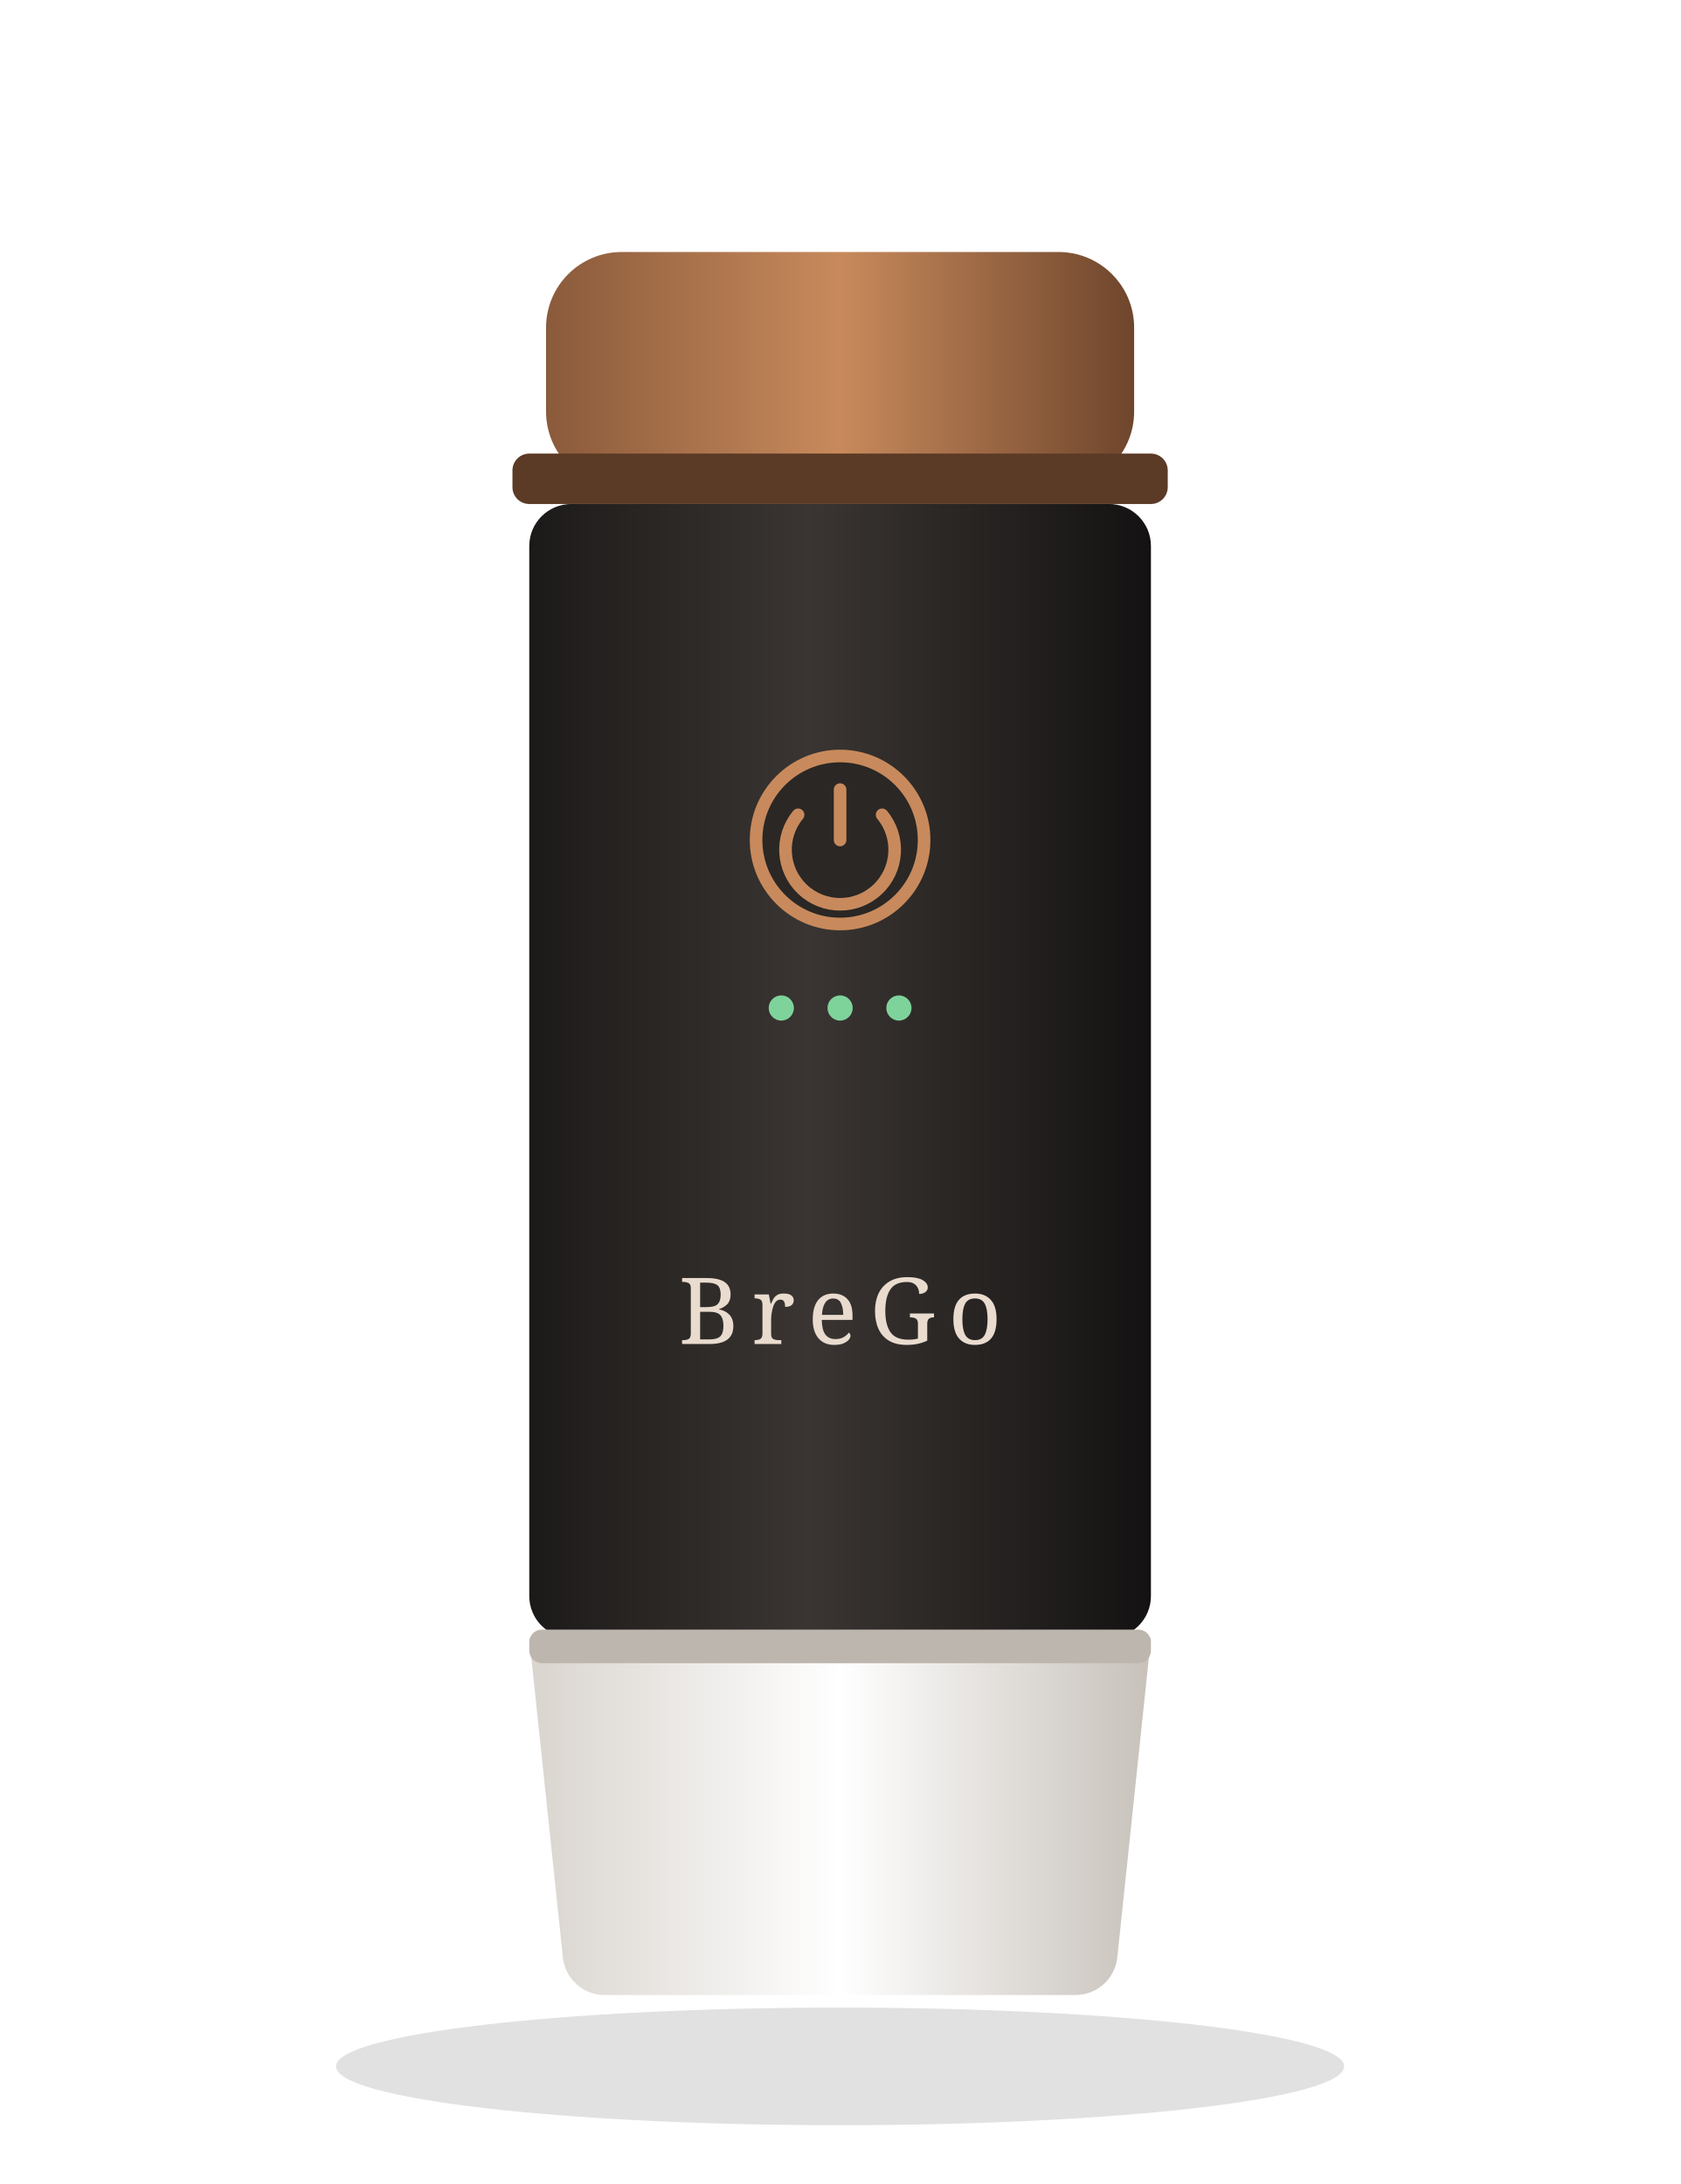
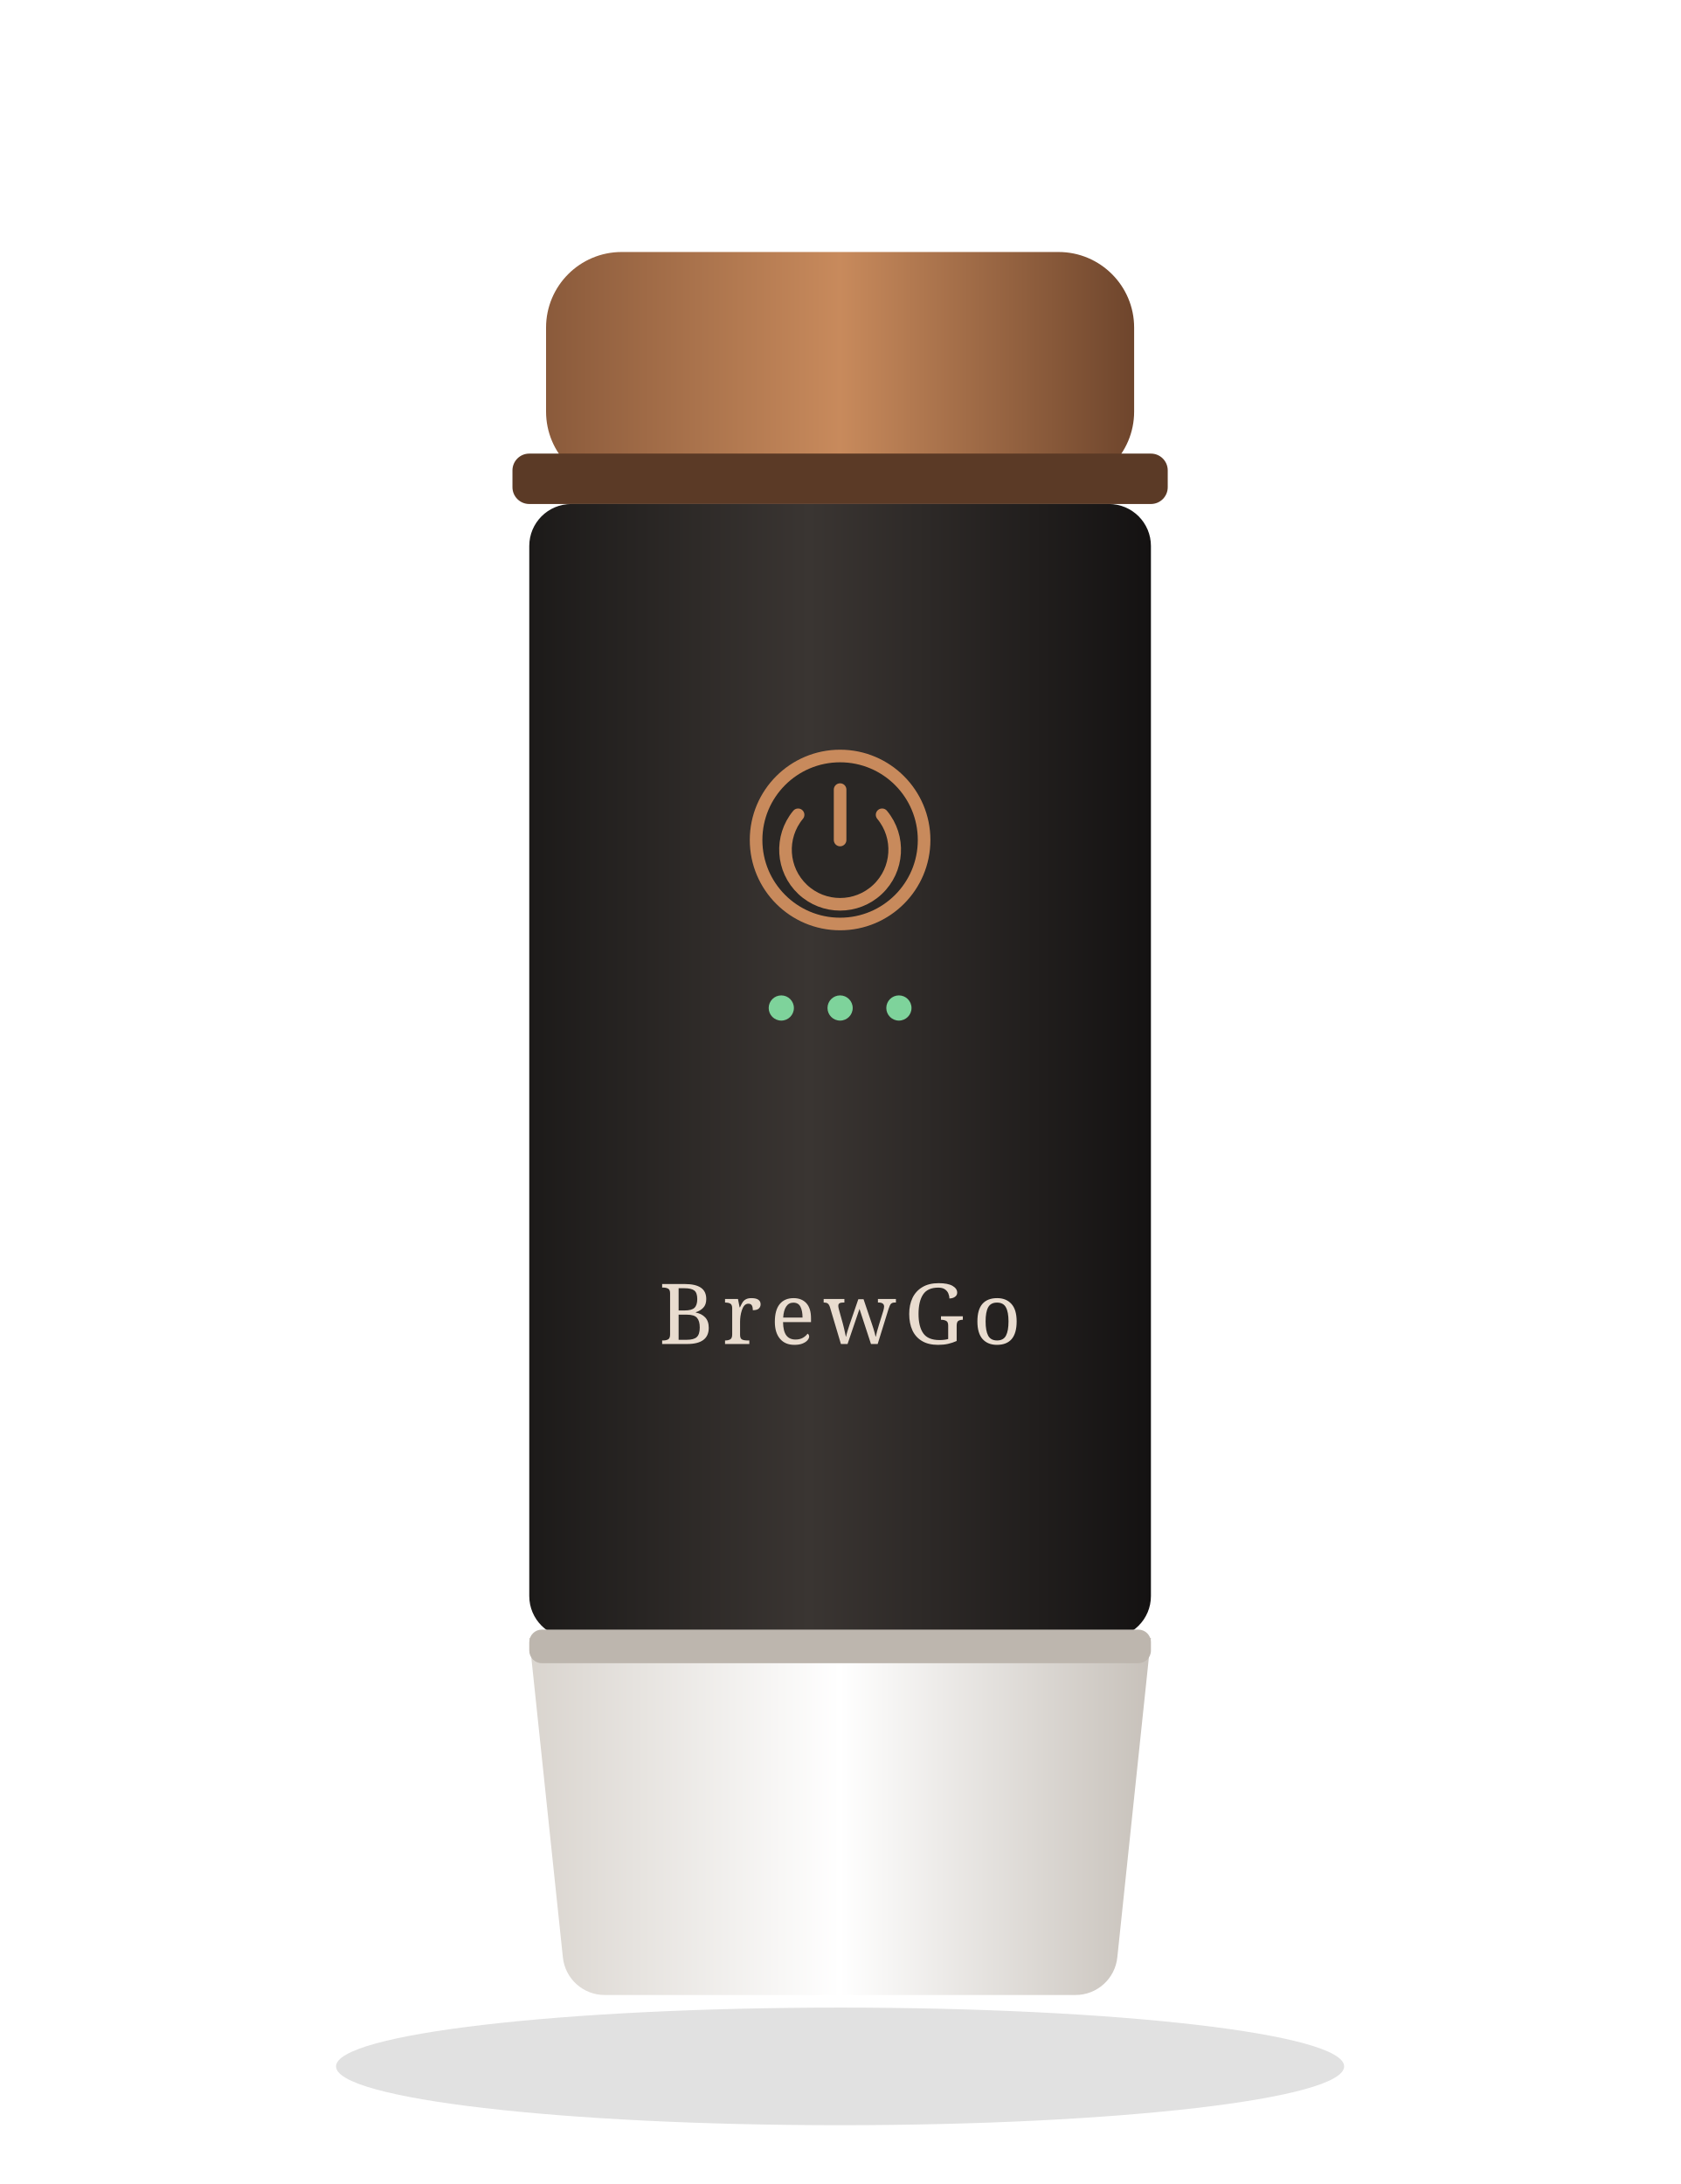
- <svg xmlns="http://www.w3.org/2000/svg" viewBox="0 0 400 520" role="img" aria-label="BreGo bærbar kapselkaffemaskine">
+ <svg xmlns="http://www.w3.org/2000/svg" viewBox="0 0 400 520" role="img" aria-label="BrewGo bærbar kapselkaffemaskine">
  <defs>
    <linearGradient id="body" x1="0" x2="1">
      <stop offset="0" stop-color="#1c1a19" />
      <stop offset=".45" stop-color="#3a3532" />
      <stop offset="1" stop-color="#141212" />
    </linearGradient>
    <linearGradient id="cap" x1="0" x2="1">
      <stop offset="0" stop-color="#8a5a3b" />
      <stop offset=".5" stop-color="#c88a5c" />
      <stop offset="1" stop-color="#6e452c" />
    </linearGradient>
    <linearGradient id="cup" x1="0" x2="1">
      <stop offset="0" stop-color="#d9d4ce" />
      <stop offset=".5" stop-color="#fff" />
      <stop offset="1" stop-color="#c7c1ba" />
    </linearGradient>
  </defs>
  <ellipse cx="200" cy="492" rx="120" ry="14" fill="#000" opacity=".12" />
  <rect x="130" y="60" width="140" height="56" rx="18" fill="url(#cap)" />
  <rect x="122" y="108" width="156" height="12" rx="4" fill="#5b3a26" />
  <rect x="126" y="120" width="148" height="270" rx="10" fill="url(#body)" />
  <circle cx="200" cy="200" r="20" fill="#2a2725" stroke="#c88a5c" stroke-width="3" />
  <path d="M193 200h14M200 193v14" stroke="#c88a5c" stroke-width="3" stroke-linecap="round" transform="rotate(45 200 200)" opacity="0" />
  <path d="M200 188v12" stroke="#c88a5c" stroke-width="3" stroke-linecap="round" />
  <path d="M190 194a13 13 0 1 0 20 0" fill="none" stroke="#c88a5c" stroke-width="3" stroke-linecap="round" />
  <circle cx="186" cy="240" r="3" fill="#7ed39b" />
  <circle cx="200" cy="240" r="3" fill="#7ed39b" />
  <circle cx="214" cy="240" r="3" fill="#7ed39b" />
-   <text x="200" y="320" text-anchor="middle" font-family="Georgia, serif" font-size="22" fill="#e9dccf" letter-spacing="3">BreGo</text>
+   <text x="200" y="320" text-anchor="middle" font-family="Georgia, serif" font-size="20" fill="#e9dccf" letter-spacing="2">BrewGo</text>
  <path d="M126 390h148l-8 76a10 10 0 0 1-10 9H144a10 10 0 0 1-10-9z" fill="url(#cup)" />
  <rect x="126" y="388" width="148" height="8" rx="3" fill="#bdb6ae" />
</svg>
